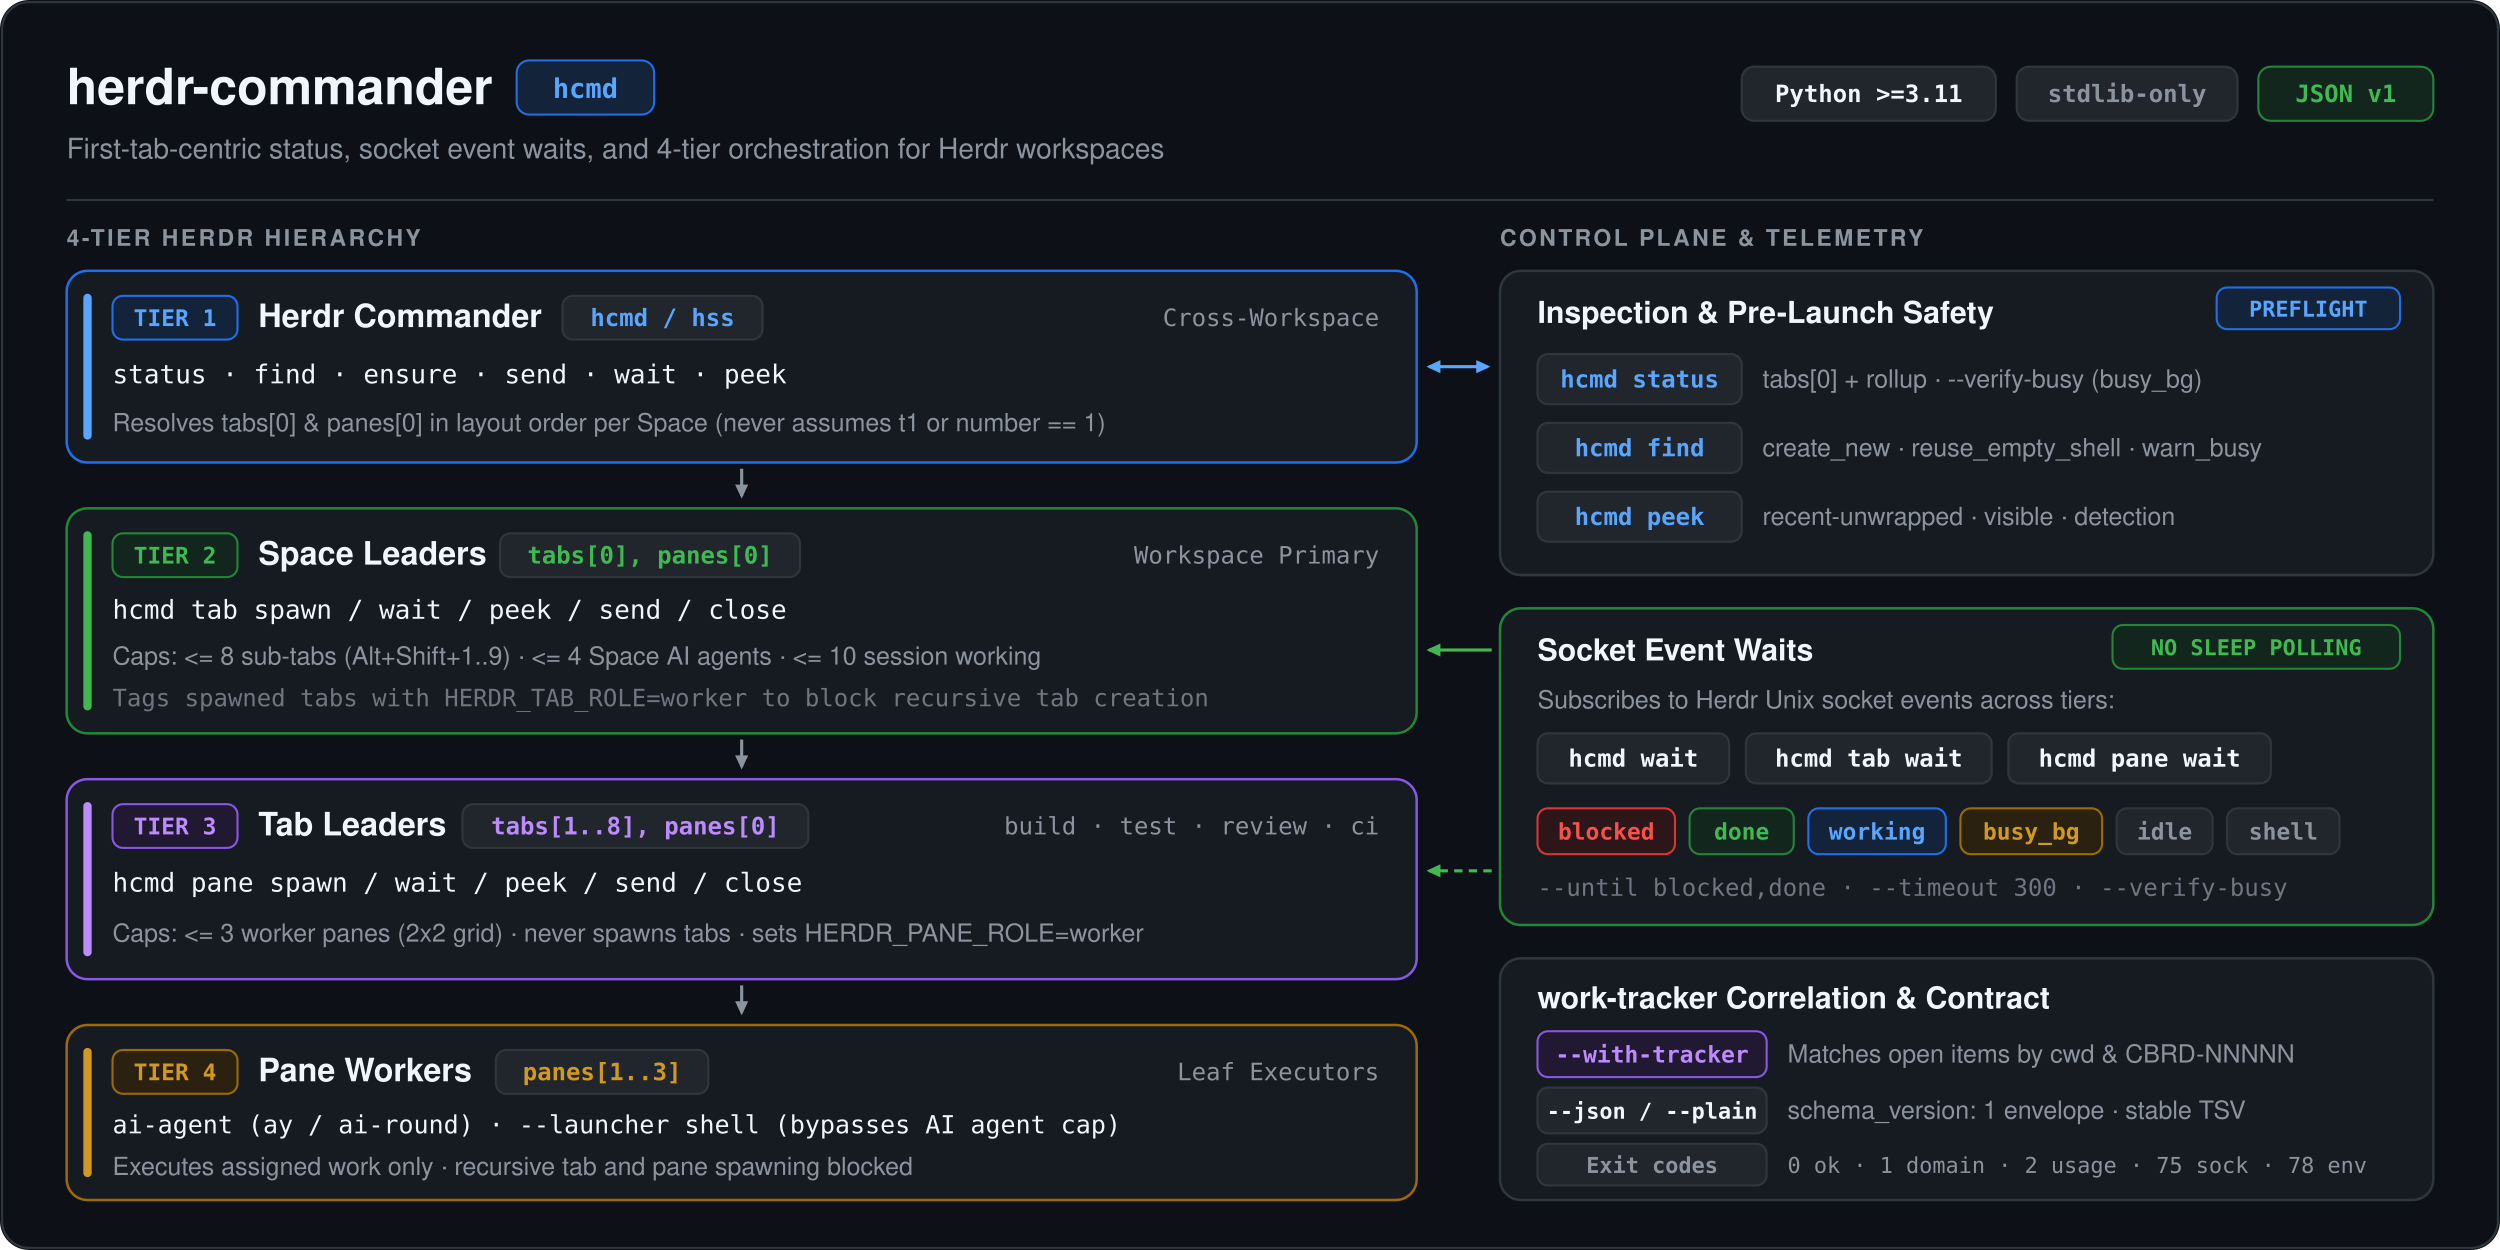
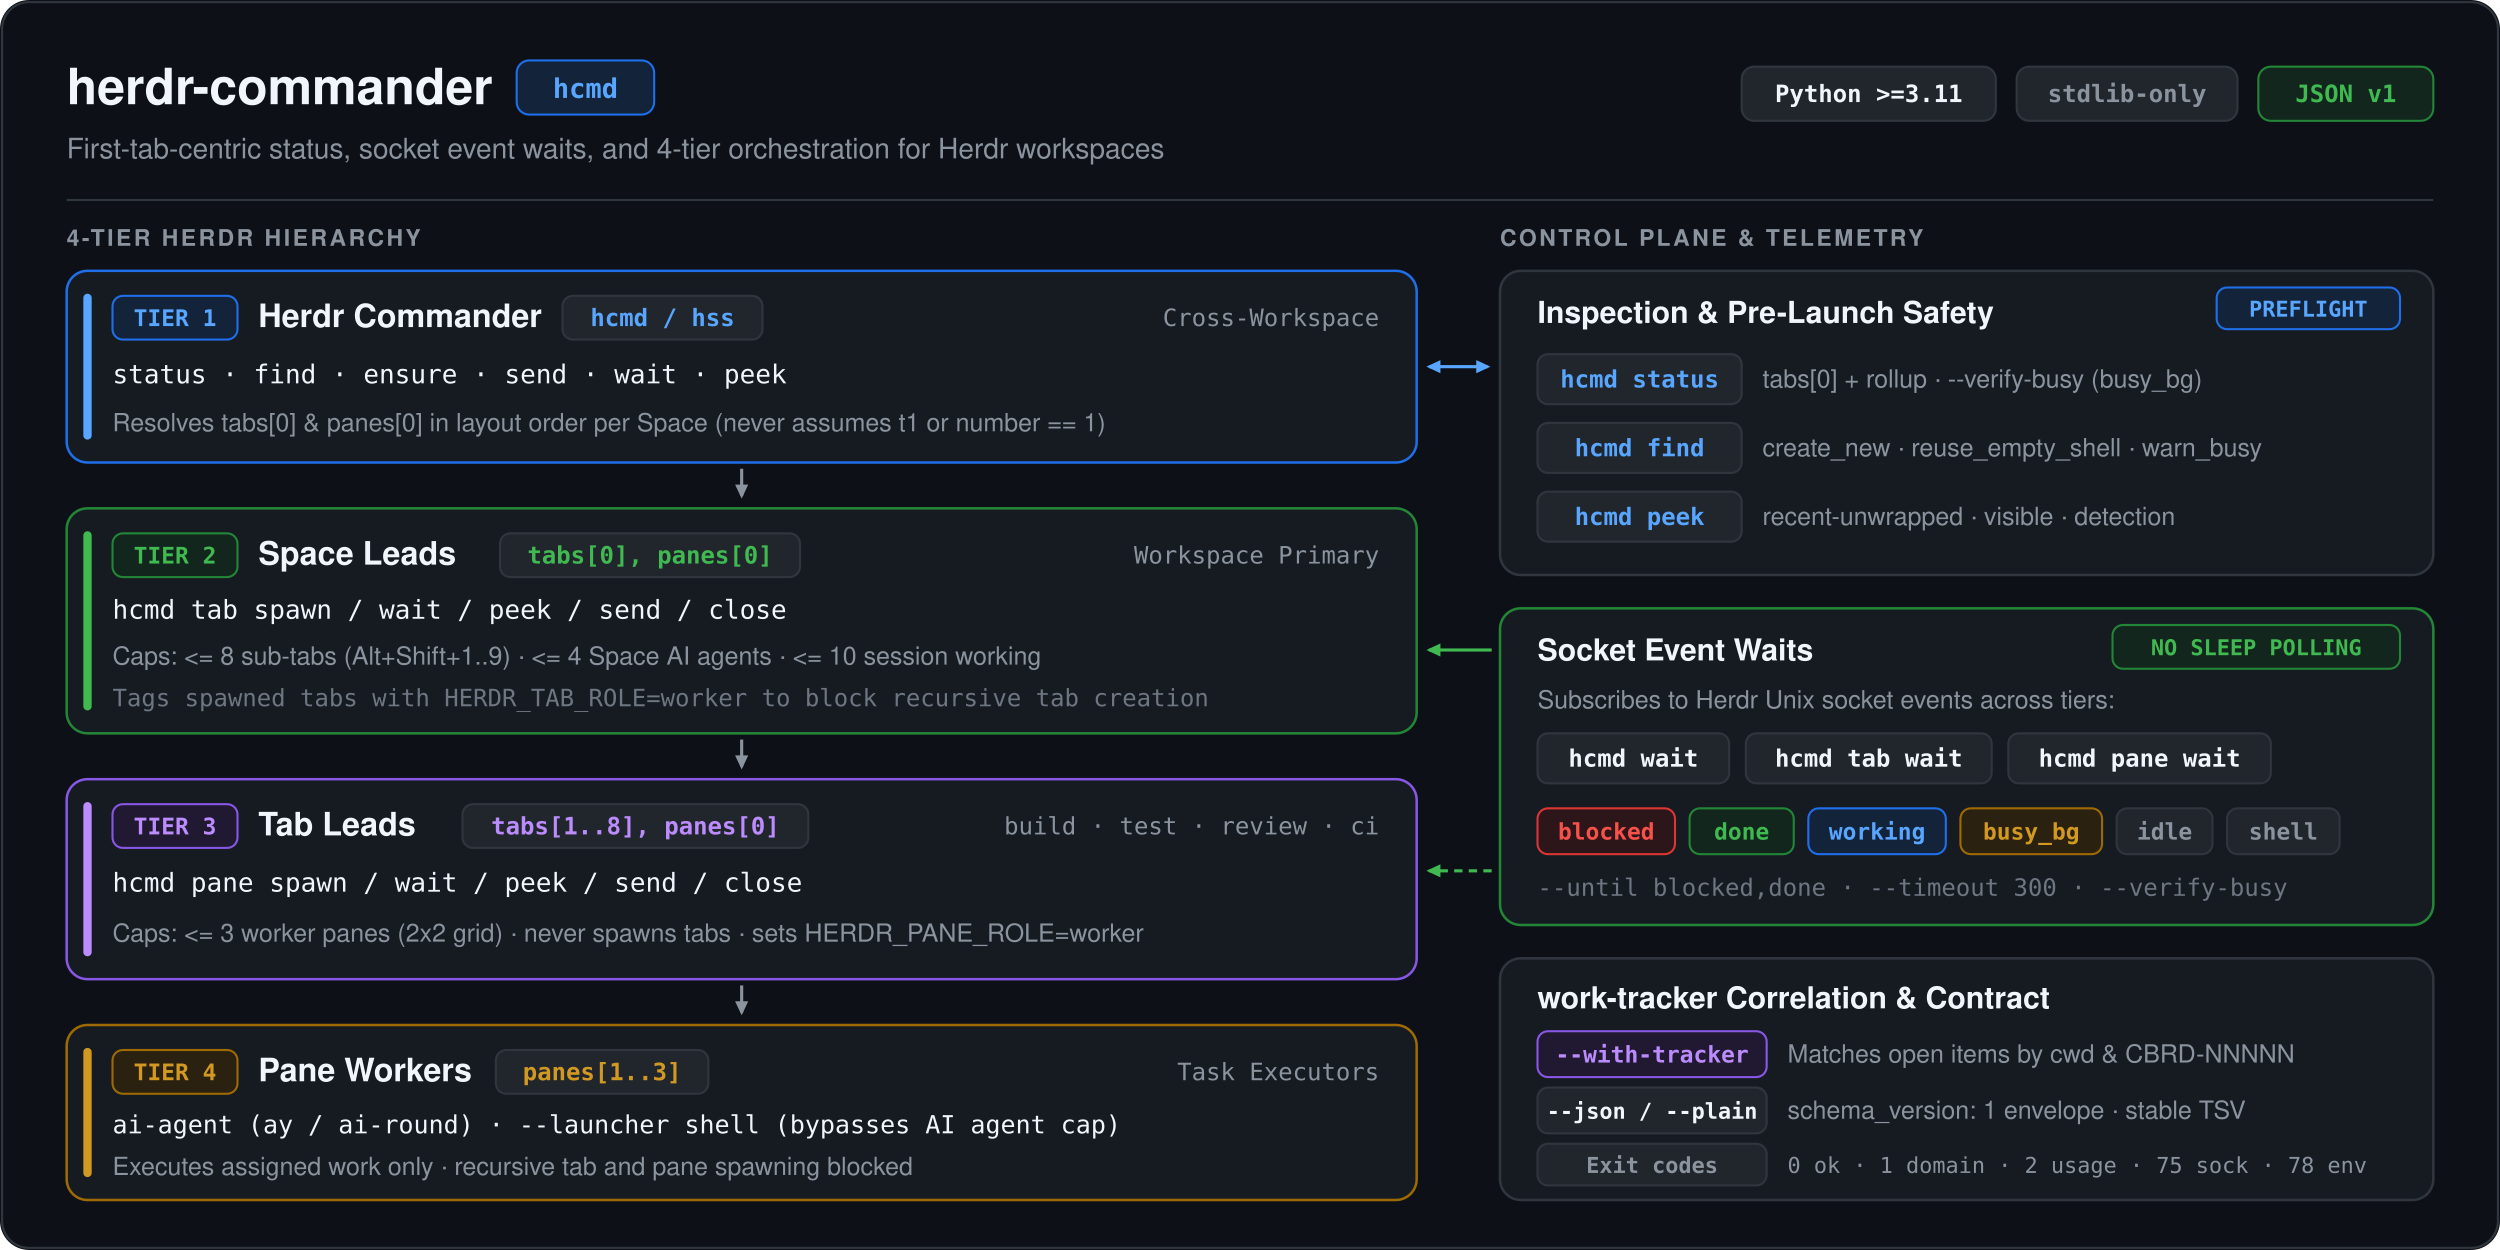
<svg xmlns="http://www.w3.org/2000/svg" width="1200" height="600" viewBox="0 0 1200 600" role="img" aria-labelledby="title desc">
  <defs>
    <marker id="arrow-muted" viewBox="0 0 10 10" refX="7" refY="5" markerWidth="6" markerHeight="6" orient="auto-start-reverse">
      <path d="M 1 1.5 L 8.5 5 L 1 8.5 z" fill="#8b949e" />
    </marker>
    <marker id="arrow-blue" viewBox="0 0 10 10" refX="7" refY="5" markerWidth="6" markerHeight="6" orient="auto-start-reverse">
      <path d="M 1 1.5 L 8.5 5 L 1 8.5 z" fill="#58a6ff" />
    </marker>
    <marker id="arrow-green" viewBox="0 0 10 10" refX="7" refY="5" markerWidth="6" markerHeight="6" orient="auto-start-reverse">
      <path d="M 1 1.5 L 8.5 5 L 1 8.5 z" fill="#3fb950" />
    </marker>
    <style>
      .sans { font-family: -apple-system, BlinkMacSystemFont, 'Segoe UI', Helvetica, Arial, sans-serif; }
      .mono { font-family: ui-monospace, SFMono-Regular, 'SF Mono', Menlo, Consolas, monospace; }
    </style>
  </defs>
  <rect x="0" y="0" width="1200" height="600" rx="14" fill="#0d1117" />
  <rect x="1" y="1" width="1198" height="598" rx="13" fill="none" stroke="#30363d" stroke-width="1" />
  <text x="32" y="50" class="sans" font-size="24" font-weight="700" fill="#f0f6fc">herdr-commander</text>
  <rect x="248" y="29" width="66" height="26" rx="6" fill="#13233a" stroke="#1f6feb" stroke-width="1" />
  <text x="281" y="47" class="mono" font-size="13" font-weight="700" fill="#58a6ff" text-anchor="middle">hcmd</text>
  <text x="32" y="76" class="sans" font-size="13.5" fill="#8b949e">First-tab-centric status, socket event waits, and 4-tier orchestration for Herdr workspaces</text>
  <rect x="836" y="32" width="122" height="26" rx="6" fill="#21262d" stroke="#30363d" stroke-width="1" />
  <text x="897" y="49" class="mono" font-size="11.5" font-weight="600" fill="#f0f6fc" text-anchor="middle">Python &gt;=3.11</text>
  <rect x="968" y="32" width="106" height="26" rx="6" fill="#21262d" stroke="#30363d" stroke-width="1" />
  <text x="1021" y="49" class="mono" font-size="11.5" font-weight="600" fill="#8b949e" text-anchor="middle">stdlib-only</text>
  <rect x="1084" y="32" width="84" height="26" rx="6" fill="#12261e" stroke="#238636" stroke-width="1" />
  <text x="1126" y="49" class="mono" font-size="11.5" font-weight="600" fill="#3fb950" text-anchor="middle">JSON v1</text>
  <line x1="32" y1="96" x2="1168" y2="96" stroke="#30363d" stroke-width="1" />
  <text x="32" y="118" class="sans" font-size="11" font-weight="700" letter-spacing="1.2" fill="#8b949e">4-TIER HERDR HIERARCHY</text>
  <text x="720" y="118" class="sans" font-size="11" font-weight="700" letter-spacing="1.2" fill="#8b949e">CONTROL PLANE &amp; TELEMETRY</text>
  <g>
    <rect x="32" y="130" width="648" height="92" rx="10" fill="#161b22" stroke="#1f6feb" stroke-width="1.2" />
    <rect x="40" y="141" width="4" height="70" rx="2" fill="#58a6ff" />
    <rect x="54" y="142" width="60" height="21" rx="5" fill="#13233a" stroke="#1f6feb" stroke-width="1" />
    <text x="84" y="156.5" class="mono" font-size="11" font-weight="700" fill="#58a6ff" text-anchor="middle">TIER 1</text>
    <text x="124" y="157" class="sans" font-size="15.5" font-weight="700" fill="#f0f6fc">Herdr Commander</text>
    <rect x="270" y="142" width="96" height="21" rx="5" fill="#21262d" stroke="#30363d" stroke-width="1" />
    <text x="318" y="156.5" class="mono" font-size="11.5" font-weight="600" fill="#58a6ff" text-anchor="middle">hcmd / hss</text>
    <text x="662" y="156.5" class="mono" font-size="11.5" fill="#8b949e" text-anchor="end">Cross-Workspace</text>
    <text x="54" y="184" class="mono" font-size="12.5" fill="#f0f6fc">status  ·  find  ·  ensure  ·  send  ·  wait  ·  peek</text>
    <text x="54" y="207" class="sans" font-size="12" fill="#8b949e">Resolves tabs[0] &amp; panes[0] in layout order per Space (never assumes t1 or number == 1)</text>
  </g>
  <line x1="356" y1="225" x2="356" y2="238" stroke="#8b949e" stroke-width="1.5" marker-end="url(#arrow-muted)" />
  <g>
    <rect x="32" y="244" width="648" height="108" rx="10" fill="#161b22" stroke="#238636" stroke-width="1.2" />
    <rect x="40" y="255" width="4" height="86" rx="2" fill="#3fb950" />
    <rect x="54" y="256" width="60" height="21" rx="5" fill="#12261e" stroke="#238636" stroke-width="1" />
    <text x="84" y="270.5" class="mono" font-size="11" font-weight="700" fill="#3fb950" text-anchor="middle">TIER 2</text>
-     <text x="124" y="271" class="sans" font-size="15.5" font-weight="700" fill="#f0f6fc">Space Leaders</text>
+     <text x="124" y="271" class="sans" font-size="15.5" font-weight="700" fill="#f0f6fc">Space Leads</text>
    <rect x="240" y="256" width="144" height="21" rx="5" fill="#21262d" stroke="#30363d" stroke-width="1" />
    <text x="312" y="270.5" class="mono" font-size="11.5" font-weight="600" fill="#3fb950" text-anchor="middle">tabs[0], panes[0]</text>
    <text x="662" y="270.5" class="mono" font-size="11.5" fill="#8b949e" text-anchor="end">Workspace Primary</text>
    <text x="54" y="297" class="mono" font-size="12.5" fill="#f0f6fc">hcmd tab spawn / wait / peek / send / close</text>
    <text x="54" y="319" class="sans" font-size="12" fill="#8b949e">Caps: &lt;= 8 sub-tabs (Alt+Shift+1..9) · &lt;= 4 Space AI agents · &lt;= 10 session working</text>
    <text x="54" y="339" class="mono" font-size="11.5" fill="#6e7681">Tags spawned tabs with HERDR_TAB_ROLE=worker to block recursive tab creation</text>
  </g>
  <line x1="356" y1="355" x2="356" y2="368" stroke="#8b949e" stroke-width="1.5" marker-end="url(#arrow-muted)" />
  <g>
    <rect x="32" y="374" width="648" height="96" rx="10" fill="#161b22" stroke="#8957e5" stroke-width="1.2" />
    <rect x="40" y="385" width="4" height="74" rx="2" fill="#bc8cff" />
    <rect x="54" y="386" width="60" height="21" rx="5" fill="#211932" stroke="#8957e5" stroke-width="1" />
    <text x="84" y="400.5" class="mono" font-size="11" font-weight="700" fill="#bc8cff" text-anchor="middle">TIER 3</text>
-     <text x="124" y="401" class="sans" font-size="15.5" font-weight="700" fill="#f0f6fc">Tab Leaders</text>
+     <text x="124" y="401" class="sans" font-size="15.5" font-weight="700" fill="#f0f6fc">Tab Leads</text>
    <rect x="222" y="386" width="166" height="21" rx="5" fill="#21262d" stroke="#30363d" stroke-width="1" />
    <text x="305" y="400.5" class="mono" font-size="11.5" font-weight="600" fill="#bc8cff" text-anchor="middle">tabs[1..8], panes[0]</text>
    <text x="662" y="400.5" class="mono" font-size="11.5" fill="#8b949e" text-anchor="end">build · test · review · ci</text>
    <text x="54" y="428" class="mono" font-size="12.5" fill="#f0f6fc">hcmd pane spawn / wait / peek / send / close</text>
    <text x="54" y="452" class="sans" font-size="12" fill="#8b949e">Caps: &lt;= 3 worker panes (2x2 grid) · never spawns tabs · sets HERDR_PANE_ROLE=worker</text>
  </g>
  <line x1="356" y1="473" x2="356" y2="486" stroke="#8b949e" stroke-width="1.5" marker-end="url(#arrow-muted)" />
  <g>
    <rect x="32" y="492" width="648" height="84" rx="10" fill="#161b22" stroke="#9e6a03" stroke-width="1.2" />
    <rect x="40" y="503" width="4" height="62" rx="2" fill="#d29922" />
    <rect x="54" y="504" width="60" height="21" rx="5" fill="#2b2111" stroke="#9e6a03" stroke-width="1" />
    <text x="84" y="518.5" class="mono" font-size="11" font-weight="700" fill="#d29922" text-anchor="middle">TIER 4</text>
    <text x="124" y="519" class="sans" font-size="15.5" font-weight="700" fill="#f0f6fc">Pane Workers</text>
    <rect x="238" y="504" width="102" height="21" rx="5" fill="#21262d" stroke="#30363d" stroke-width="1" />
    <text x="289" y="518.5" class="mono" font-size="11.5" font-weight="600" fill="#d29922" text-anchor="middle">panes[1..3]</text>
-     <text x="662" y="518.5" class="mono" font-size="11.5" fill="#8b949e" text-anchor="end">Leaf Executors</text>
+     <text x="662" y="518.5" class="mono" font-size="11.5" fill="#8b949e" text-anchor="end">Task Executors</text>
    <text x="54" y="544" class="mono" font-size="12" fill="#f0f6fc">ai-agent (ay / ai-round)  ·  --launcher shell (bypasses AI agent cap)</text>
    <text x="54" y="564" class="sans" font-size="12" fill="#8b949e">Executes assigned work only · recursive tab and pane spawning blocked</text>
  </g>
  <line x1="686" y1="176" x2="714" y2="176" stroke="#58a6ff" stroke-width="1.5" marker-start="url(#arrow-blue)" marker-end="url(#arrow-blue)" />
  <line x1="716" y1="312" x2="686" y2="312" stroke="#3fb950" stroke-width="1.5" marker-end="url(#arrow-green)" />
  <line x1="716" y1="418" x2="686" y2="418" stroke="#3fb950" stroke-width="1.5" stroke-dasharray="4 3" marker-end="url(#arrow-green)" />
  <g>
    <rect x="720" y="130" width="448" height="146" rx="10" fill="#161b22" stroke="#30363d" stroke-width="1.2" />
    <text x="738" y="155" class="sans" font-size="14.5" font-weight="700" fill="#f0f6fc">Inspection &amp; Pre-Launch Safety</text>
    <rect x="1064" y="138" width="88" height="20" rx="5" fill="#13233a" stroke="#1f6feb" stroke-width="1" />
    <text x="1108" y="152" class="mono" font-size="10.5" font-weight="700" fill="#58a6ff" text-anchor="middle">PREFLIGHT</text>
    <rect x="738" y="170" width="98" height="24" rx="5" fill="#21262d" stroke="#30363d" stroke-width="1" />
    <text x="787" y="186" class="mono" font-size="11.5" font-weight="600" fill="#58a6ff" text-anchor="middle">hcmd status</text>
    <text x="846" y="186" class="sans" font-size="12" fill="#8b949e">tabs[0] + rollup · --verify-busy (busy_bg)</text>
    <rect x="738" y="203" width="98" height="24" rx="5" fill="#21262d" stroke="#30363d" stroke-width="1" />
    <text x="787" y="219" class="mono" font-size="11.5" font-weight="600" fill="#58a6ff" text-anchor="middle">hcmd find</text>
    <text x="846" y="219" class="sans" font-size="12" fill="#8b949e">create_new · reuse_empty_shell · warn_busy</text>
    <rect x="738" y="236" width="98" height="24" rx="5" fill="#21262d" stroke="#30363d" stroke-width="1" />
    <text x="787" y="252" class="mono" font-size="11.5" font-weight="600" fill="#58a6ff" text-anchor="middle">hcmd peek</text>
    <text x="846" y="252" class="sans" font-size="12" fill="#8b949e">recent-unwrapped · visible · detection</text>
  </g>
  <g>
    <rect x="720" y="292" width="448" height="152" rx="10" fill="#161b22" stroke="#238636" stroke-width="1.2" />
    <text x="738" y="317" class="sans" font-size="14.5" font-weight="700" fill="#f0f6fc">Socket Event Waits</text>
    <rect x="1014" y="300" width="138" height="21" rx="5" fill="#12261e" stroke="#238636" stroke-width="1" />
    <text x="1083" y="314.5" class="mono" font-size="10.5" font-weight="700" fill="#3fb950" text-anchor="middle">NO SLEEP POLLING</text>
    <text x="738" y="340" class="sans" font-size="12" fill="#8b949e">Subscribes to Herdr Unix socket events across tiers:</text>
    <rect x="738" y="352" width="92" height="24" rx="5" fill="#21262d" stroke="#30363d" stroke-width="1" />
    <text x="784" y="368" class="mono" font-size="11.5" font-weight="600" fill="#f0f6fc" text-anchor="middle">hcmd wait</text>
    <rect x="838" y="352" width="118" height="24" rx="5" fill="#21262d" stroke="#30363d" stroke-width="1" />
    <text x="897" y="368" class="mono" font-size="11.5" font-weight="600" fill="#f0f6fc" text-anchor="middle">hcmd tab wait</text>
    <rect x="964" y="352" width="126" height="24" rx="5" fill="#21262d" stroke="#30363d" stroke-width="1" />
    <text x="1027" y="368" class="mono" font-size="11.5" font-weight="600" fill="#f0f6fc" text-anchor="middle">hcmd pane wait</text>
    <rect x="738" y="388" width="66" height="22" rx="5" fill="#2d1619" stroke="#da3633" stroke-width="1" />
    <text x="771" y="403" class="mono" font-size="11" font-weight="600" fill="#f85149" text-anchor="middle">blocked</text>
    <rect x="811" y="388" width="50" height="22" rx="5" fill="#12261e" stroke="#238636" stroke-width="1" />
    <text x="836" y="403" class="mono" font-size="11" font-weight="600" fill="#3fb950" text-anchor="middle">done</text>
    <rect x="868" y="388" width="66" height="22" rx="5" fill="#13233a" stroke="#1f6feb" stroke-width="1" />
    <text x="901" y="403" class="mono" font-size="11" font-weight="600" fill="#58a6ff" text-anchor="middle">working</text>
    <rect x="941" y="388" width="68" height="22" rx="5" fill="#2b2111" stroke="#9e6a03" stroke-width="1" />
    <text x="975" y="403" class="mono" font-size="11" font-weight="600" fill="#d29922" text-anchor="middle">busy_bg</text>
    <rect x="1016" y="388" width="46" height="22" rx="5" fill="#21262d" stroke="#30363d" stroke-width="1" />
    <text x="1039" y="403" class="mono" font-size="11" font-weight="600" fill="#8b949e" text-anchor="middle">idle</text>
    <rect x="1069" y="388" width="54" height="22" rx="5" fill="#21262d" stroke="#30363d" stroke-width="1" />
    <text x="1096" y="403" class="mono" font-size="11" font-weight="600" fill="#8b949e" text-anchor="middle">shell</text>
    <text x="738" y="430" class="mono" font-size="11.5" fill="#6e7681">--until blocked,done · --timeout 300 · --verify-busy</text>
  </g>
  <g>
    <rect x="720" y="460" width="448" height="116" rx="10" fill="#161b22" stroke="#30363d" stroke-width="1.2" />
    <text x="738" y="484" class="sans" font-size="14.5" font-weight="700" fill="#f0f6fc">work-tracker Correlation &amp; Contract</text>
    <rect x="738" y="495" width="110" height="22" rx="5" fill="#211932" stroke="#8957e5" stroke-width="1" />
    <text x="793" y="510" class="mono" font-size="11" font-weight="600" fill="#bc8cff" text-anchor="middle">--with-tracker</text>
    <text x="858" y="510" class="sans" font-size="12" fill="#8b949e">Matches open items by cwd &amp; CBRD-NNNNN</text>
    <rect x="738" y="522" width="110" height="22" rx="5" fill="#21262d" stroke="#30363d" stroke-width="1" />
    <text x="793" y="537" class="mono" font-size="10.5" font-weight="600" fill="#f0f6fc" text-anchor="middle">--json / --plain</text>
    <text x="858" y="537" class="sans" font-size="12" fill="#8b949e">schema_version: 1 envelope · stable TSV</text>
    <rect x="738" y="549" width="110" height="20" rx="5" fill="#21262d" stroke="#30363d" stroke-width="1" />
    <text x="793" y="563" class="mono" font-size="10.5" font-weight="600" fill="#8b949e" text-anchor="middle">Exit codes</text>
    <text x="858" y="563" class="mono" font-size="10.5" fill="#8b949e">0 ok · 1 domain · 2 usage · 75 sock · 78 env</text>
  </g>
</svg>
